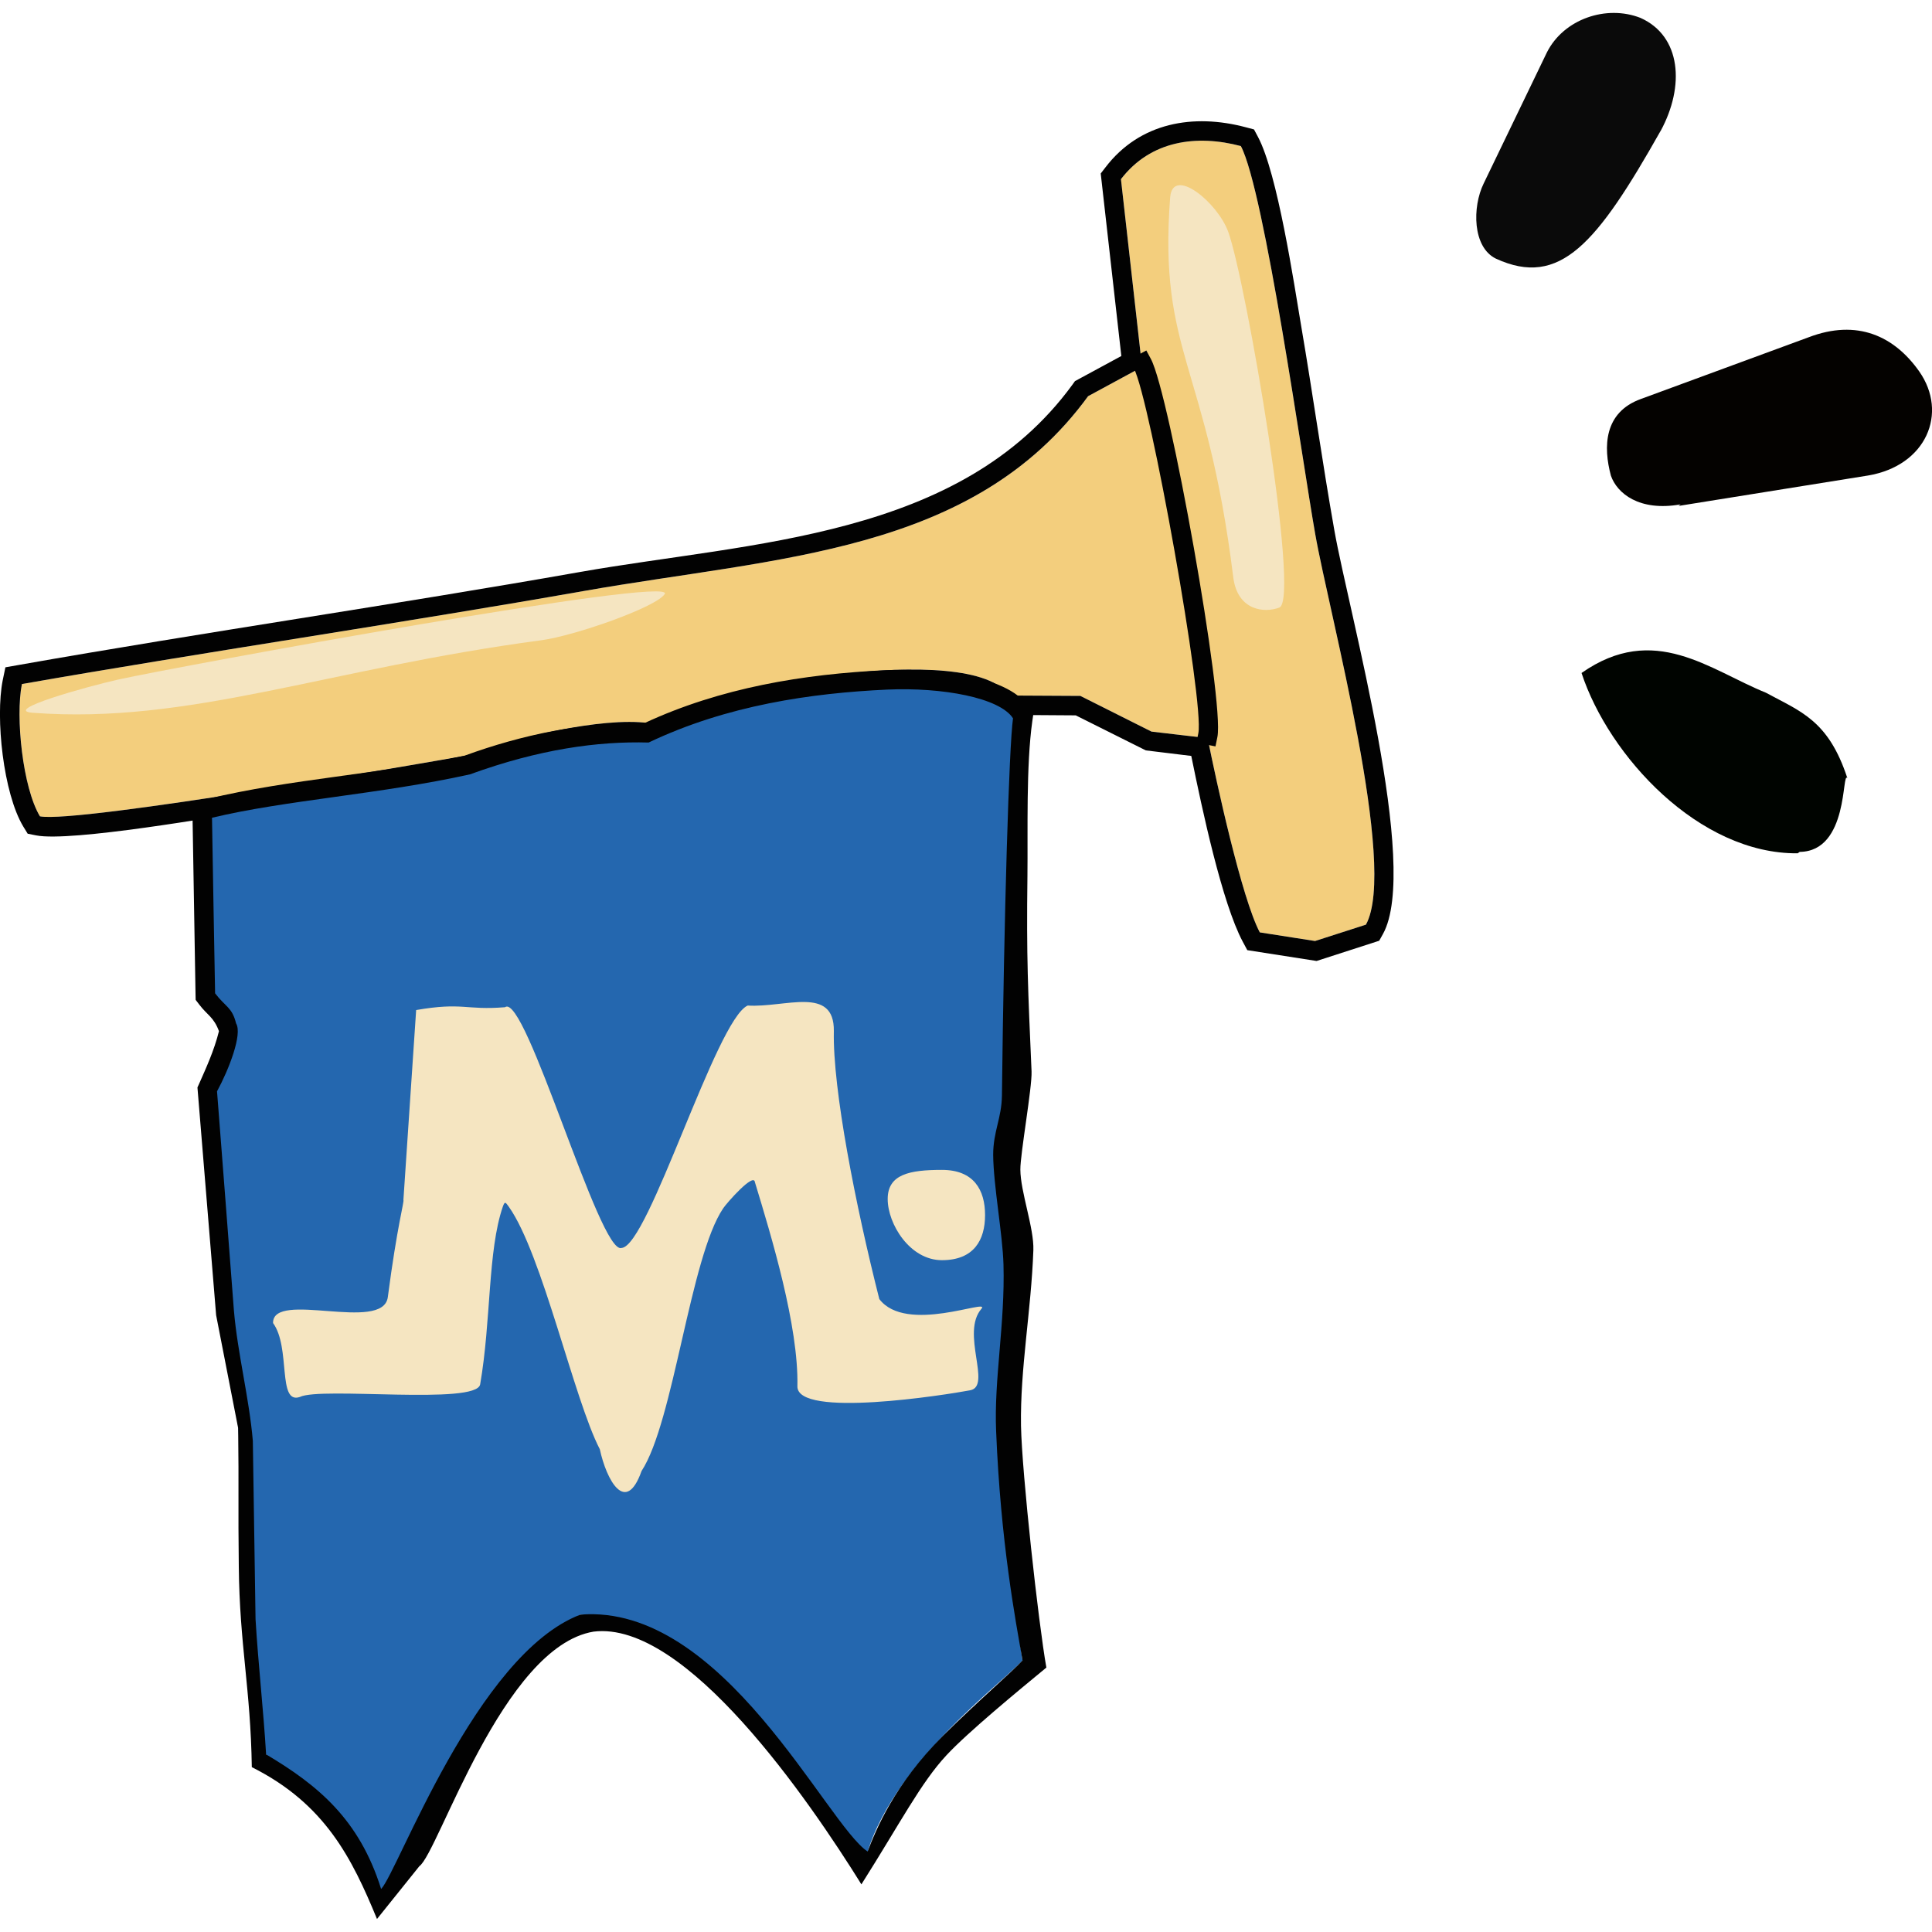
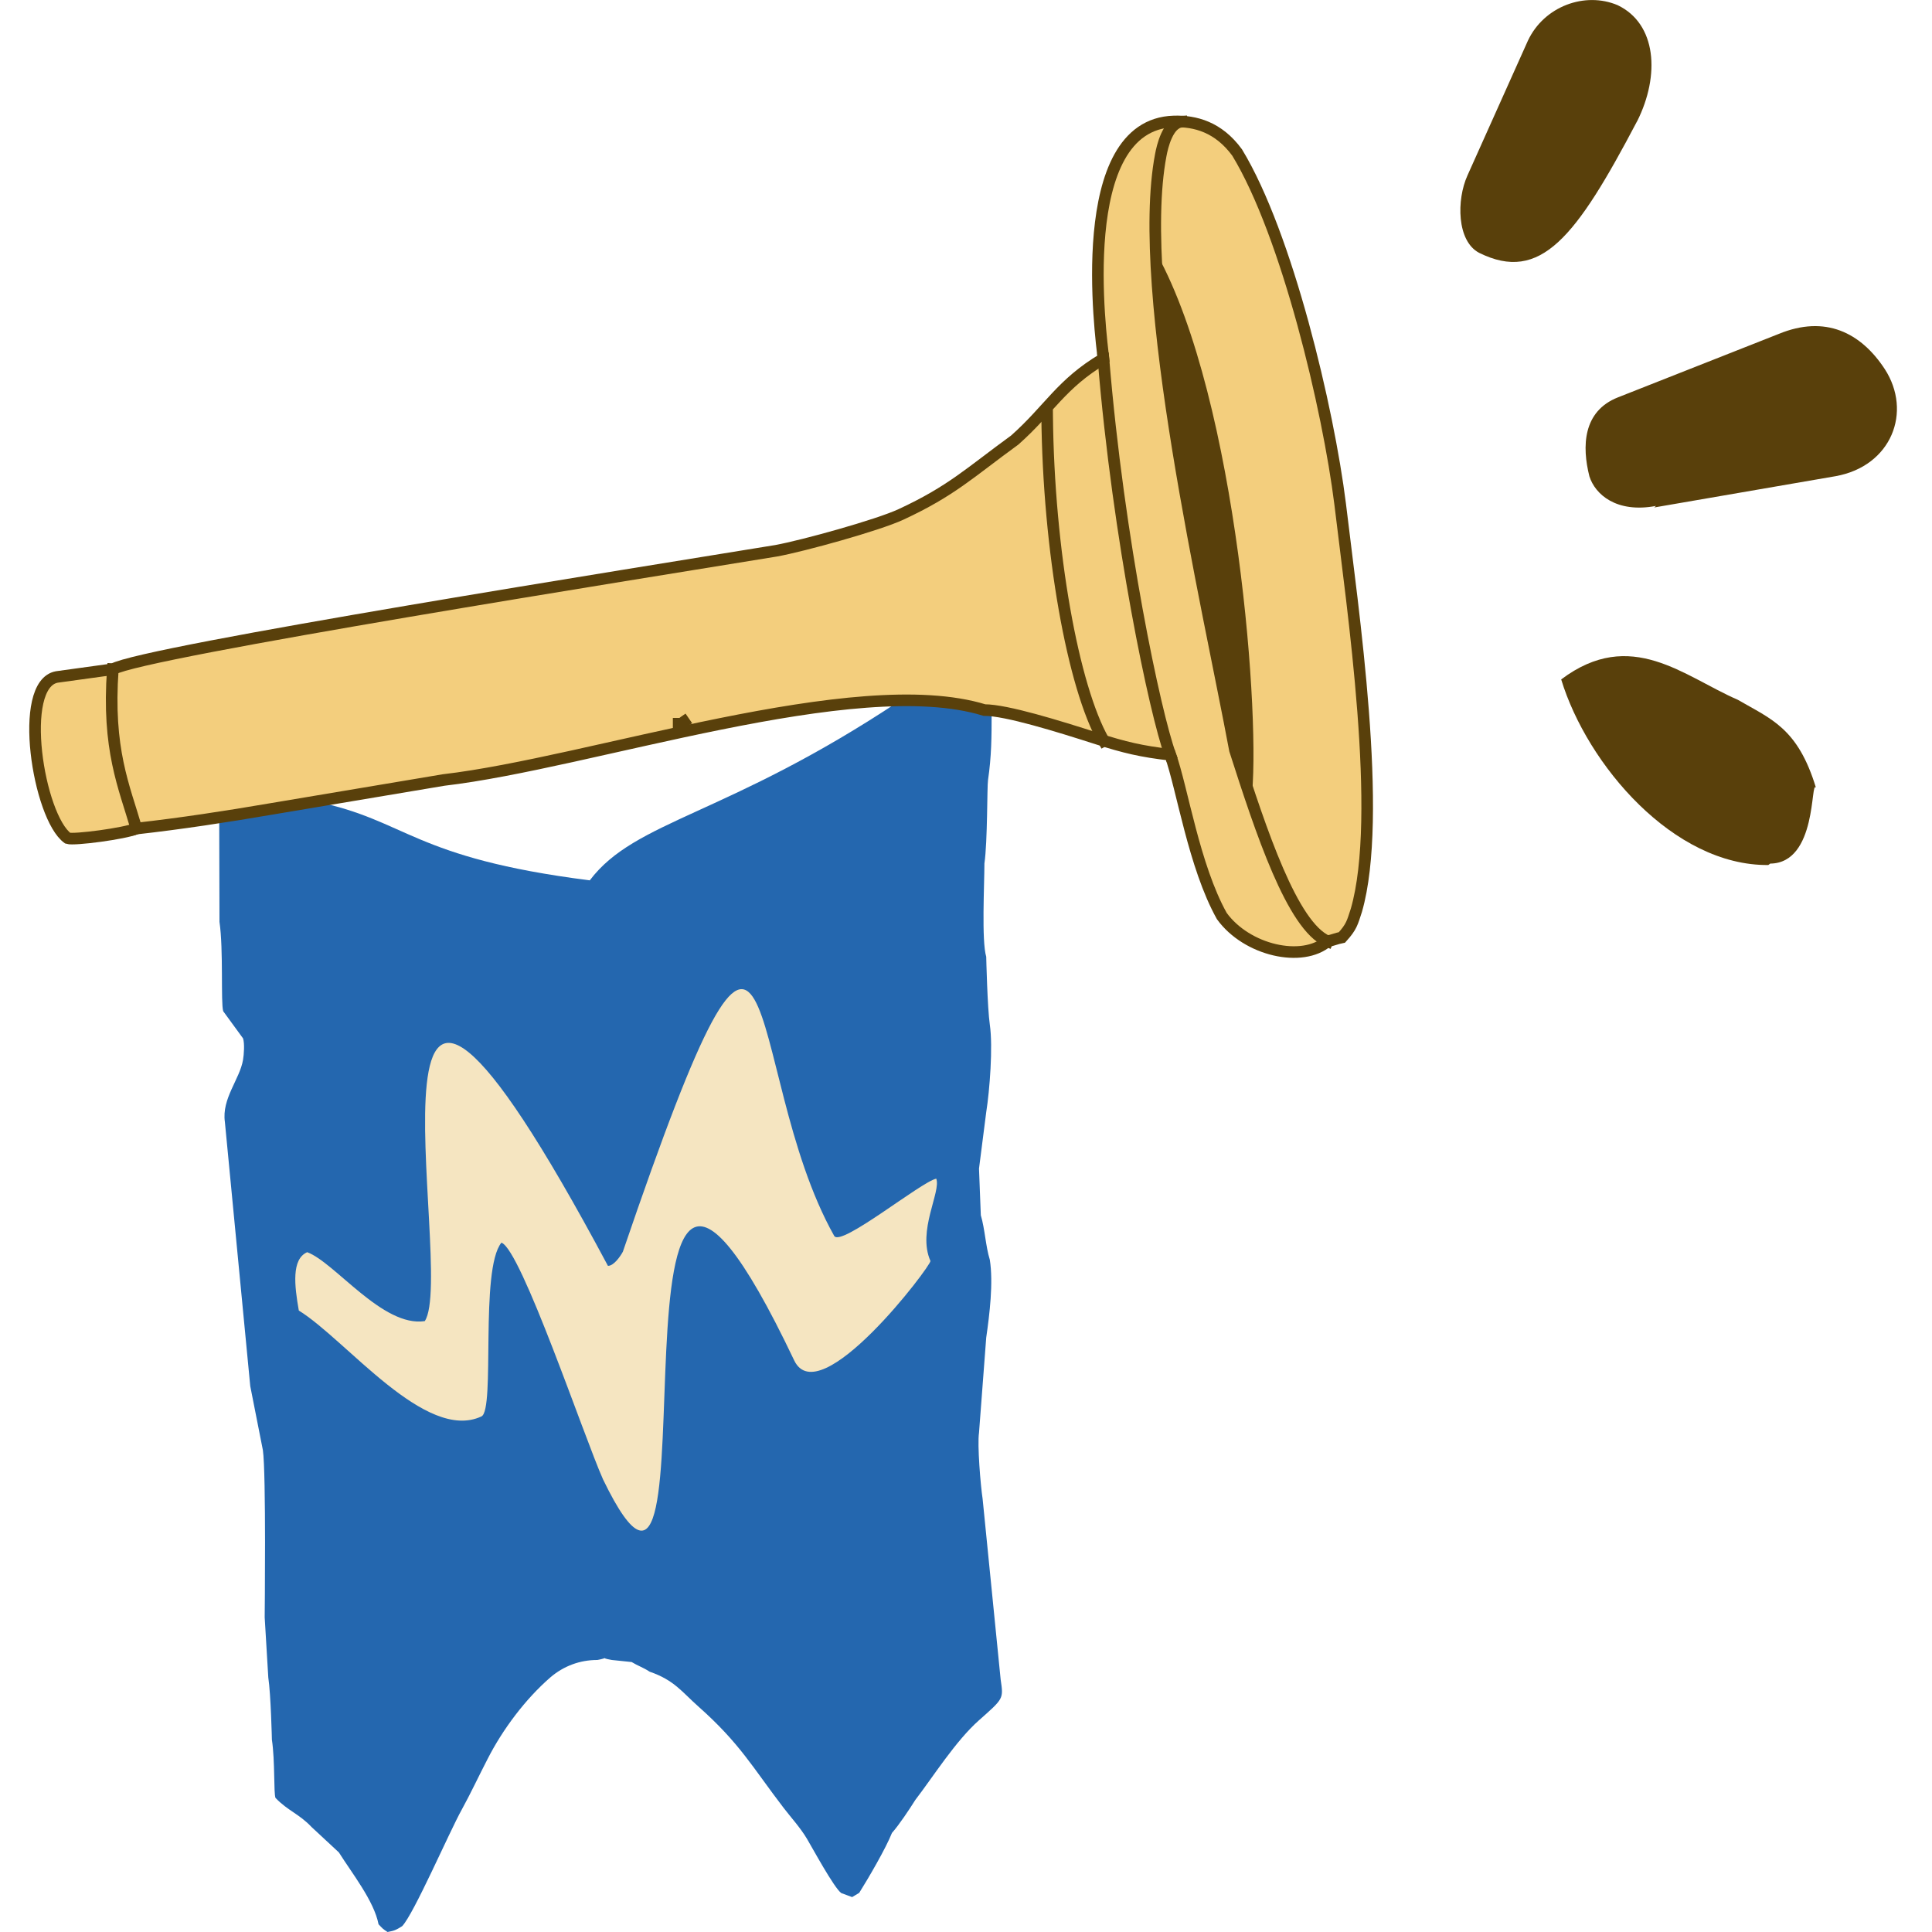
<svg xmlns="http://www.w3.org/2000/svg" xml:space="preserve" width="150px" height="150px" version="1.1" shape-rendering="geometricPrecision" text-rendering="geometricPrecision" image-rendering="optimizeQuality" fill-rule="evenodd" clip-rule="evenodd" viewBox="0 0 150 150">
-   <g id="Layer_x0020_3">
+   <g id="Layer_x0020_3" visibility="hidden">
    <g>
-       <path fill="#F3CE7D" d="M36.49 58.61c3.32,-1.3 10.22,-2.97 13.87,-2.47 4.71,-2.85 25.13,-6.5 27.96,-2.14l5.56 0.03 5.52 2.77 4.36 0.51c0.68,3.4 2.65,12.45 4.05,15.08l4.29 0.67 3.95 -1.27c2.49,-4.5 -2.85,-24.12 -3.94,-30.35 -0.99,-5.57 -3.93,-26.63 -5.77,-30.1 -3.43,-0.91 -7,-0.44 -9.31,2.57l1.64 14.58 -4.19 2.27c-8.94,12.25 -24.1,12.47 -39.18,15.13 -13.67,2.41 -29.94,4.82 -43.6,7.22 -0.51,2.55 0.06,8.04 1.4,10.27 2.91,0.57 30.3,-4.22 33.39,-4.77z" />
-       <path fill="#F5E5C1" d="M95.36 18c-0.84,-2.31 -4.32,-5.13 -4.51,-2.67 -0.91,12.16 2.83,12.79 4.9,29.49 0.33,2.61 2.44,2.79 3.58,2.35 1.65,-0.64 -2.6,-25.4 -3.97,-29.17z" />
-       <path fill="#F5E5C1" d="M9.18 52.76c-2.41,0.54 -9.1,2.4 -6.63,2.58 12.16,0.92 22.77,-3.41 39.47,-5.63 2.61,-0.35 8.94,-2.57 9.59,-3.59 0.96,-1.49 -37.71,5.6 -42.43,6.64z" />
-       <path fill="#020202" d="M36.49 58.61c3.32,-1.3 10.22,-2.97 13.87,-2.47 4.71,-2.85 25.13,-6.5 27.96,-2.14l5.56 0.03 5.52 2.77 4.36 0.51c0.68,3.4 2.65,12.45 4.05,15.08l4.29 0.67 3.95 -1.27c2.49,-4.5 -2.85,-24.12 -3.94,-30.35 -0.99,-5.57 -3.93,-26.63 -5.77,-30.1 -3.43,-0.91 -7,-0.44 -9.31,2.57l1.64 14.58 -4.19 2.27c-8.94,12.25 -24.1,12.47 -39.18,15.13 -13.67,2.41 -29.94,4.82 -43.6,7.22 -0.51,2.55 0.06,8.04 1.4,10.27 2.91,0.57 30.3,-4.22 33.39,-4.77zm50.57 -30.97l-1.6 -14.17 0.37 -0.48c2.67,-3.49 6.83,-4.19 10.89,-3.11l0.64 0.17 0.31 0.58c1.52,2.86 2.79,11.34 3.36,14.72 0.9,5.27 1.64,10.58 2.57,15.83 1.13,6.39 6.66,26.14 3.77,31.34l-0.29 0.52 -4.86 1.57 -5.38 -0.84 -0.36 -0.67c-1.6,-3.01 -3.14,-10.23 -3.99,-14.41l-3.53 -0.43 -5.44 -2.72 -6.03 -0.04 -0.44 -0.68c-1.27,-1.95 -9.85,-1.19 -11.83,-0.95 -3.63,0.43 -11.03,1.72 -14.07,3.57l-0.47 0.27 -0.53 -0.07c-3.36,-0.47 -9.91,1.13 -13.11,2.38l-0.14 0.05 -0.15 0.03c-5.58,0.99 -11.18,1.92 -16.79,2.8 -3.08,0.49 -14.46,2.49 -17.15,1.96l-0.66 -0.13 -0.35 -0.57c-1.54,-2.57 -2.17,-8.42 -1.59,-11.34l0.21 -1.01 1.02 -0.18c14.5,-2.56 29.09,-4.66 43.59,-7.22 13.31,-2.35 29.5,-2.58 38.23,-14.54l0.2 -0.28 3.6 -1.95z" />
-       <path fill="#020202" d="M93.04 56.92c0.47,-2.4 -3.75,-25.96 -5.01,-28.33l-0.36 -0.66 1.33 -0.72 0.36 0.67c1.44,2.7 5.71,26.54 5.16,29.33l-0.15 0.74 -1.48 -0.29 0.15 -0.74z" />
+       <g>
+         <path fill="#F3CE7D" d="M36.49 58.61c3.32,-1.3 10.22,-2.97 13.87,-2.47 4.71,-2.85 25.13,-6.5 27.96,-2.14l5.56 0.03 5.52 2.77 4.36 0.51c0.68,3.4 2.65,12.45 4.05,15.08l4.29 0.67 3.95 -1.27c2.49,-4.5 -2.85,-24.12 -3.94,-30.35 -0.99,-5.57 -3.93,-26.63 -5.77,-30.1 -3.43,-0.91 -7,-0.44 -9.31,2.57l1.64 14.58 -4.19 2.27c-8.94,12.25 -24.1,12.47 -39.18,15.13 -13.67,2.41 -29.94,4.82 -43.6,7.22 -0.51,2.55 0.06,8.04 1.4,10.27 2.91,0.57 30.3,-4.22 33.39,-4.77z" />
+         <path fill="#F5E5C1" d="M95.36 18c-0.84,-2.31 -4.32,-5.13 -4.51,-2.67 -0.91,12.16 2.83,12.79 4.9,29.49 0.33,2.61 2.44,2.79 3.58,2.35 1.65,-0.64 -2.6,-25.4 -3.97,-29.17z" />
+         <path fill="#F5E5C1" d="M9.18 52.76c-2.41,0.54 -9.1,2.4 -6.63,2.58 12.16,0.92 22.77,-3.41 39.47,-5.63 2.61,-0.35 8.94,-2.57 9.59,-3.59 0.96,-1.49 -37.71,5.6 -42.43,6.64z" />
+         <path fill="#020202" d="M36.49 58.61c3.32,-1.3 10.22,-2.97 13.87,-2.47 4.71,-2.85 25.13,-6.5 27.96,-2.14l5.56 0.03 5.52 2.77 4.36 0.51c0.68,3.4 2.65,12.45 4.05,15.08l4.29 0.67 3.95 -1.27c2.49,-4.5 -2.85,-24.12 -3.94,-30.35 -0.99,-5.57 -3.93,-26.63 -5.77,-30.1 -3.43,-0.91 -7,-0.44 -9.31,2.57l1.64 14.58 -4.19 2.27c-8.94,12.25 -24.1,12.47 -39.18,15.13 -13.67,2.41 -29.94,4.82 -43.6,7.22 -0.51,2.55 0.06,8.04 1.4,10.27 2.91,0.57 30.3,-4.22 33.39,-4.77zm50.57 -30.97l-1.6 -14.17 0.37 -0.48c2.67,-3.49 6.83,-4.19 10.89,-3.11l0.64 0.17 0.31 0.58c1.52,2.86 2.79,11.34 3.36,14.72 0.9,5.27 1.64,10.58 2.57,15.83 1.13,6.39 6.66,26.14 3.77,31.34l-0.29 0.52 -4.86 1.57 -5.38 -0.84 -0.36 -0.67c-1.6,-3.01 -3.14,-10.23 -3.99,-14.41l-3.53 -0.43 -5.44 -2.72 -6.03 -0.04 -0.44 -0.68c-1.27,-1.95 -9.85,-1.19 -11.83,-0.95 -3.63,0.43 -11.03,1.72 -14.07,3.57l-0.47 0.27 -0.53 -0.07c-3.36,-0.47 -9.91,1.13 -13.11,2.38l-0.14 0.05 -0.15 0.03c-5.58,0.99 -11.18,1.92 -16.79,2.8 -3.08,0.49 -14.46,2.49 -17.15,1.96l-0.66 -0.13 -0.35 -0.57c-1.54,-2.57 -2.17,-8.42 -1.59,-11.34l0.21 -1.01 1.02 -0.18c14.5,-2.56 29.09,-4.66 43.59,-7.22 13.31,-2.35 29.5,-2.58 38.23,-14.54l0.2 -0.28 3.6 -1.95z" />
+         <path fill="#020202" d="M93.04 56.92c0.47,-2.4 -3.75,-25.96 -5.01,-28.33l-0.36 -0.66 1.33 -0.72 0.36 0.67c1.44,2.7 5.71,26.54 5.16,29.33l-0.15 0.74 -1.48 -0.29 0.15 -0.74z" />
+       </g>
+       <path fill="#2467AF" d="M79.17 55.51c-1.04,-1.6 -6.36,-2.97 -10.64,-2.79 -5.87,0.27 -12.45,1.22 -18.53,4.12 -3.93,-0.11 -8.47,0.5 -13.87,2.46 -6.98,1.55 -14.32,2 -20.03,3.38 0.09,4.43 -0.09,10.1 0,14.53 0.85,1.13 1.81,0.59 2,1.97 -0.09,1.54 -0.75,3.17 -1.61,4.74l2.79 37.55c0.21,6.63 0.28,10.25 0.85,13.44 0.69,3.9 6.54,2.17 9.53,13.14 1.26,-1.28 9.43,-18.76 15.4,-22.69 9.4,0.89 18.46,13.68 21.82,20.94 0.54,-8.01 10.87,-15.54 12.51,-17.39 -1.88,-10.66 -0.94,-68.26 -0.22,-73.4z" />
+       <path fill="#020202" d="M78.65 55.77c-1.03,-1.6 -5.48,-2.42 -9.77,-2.23 -5.86,0.27 -12.44,1.21 -18.52,4.11 -3.93,-0.11 -8.48,0.51 -13.87,2.47 -6.98,1.55 -14.32,2 -20.03,3.37 0.08,4.43 0.15,9.2 0.24,13.63 0.81,1.07 1.32,1.07 1.63,2.34 0.51,0.83 -0.57,3.6 -1.48,5.27 0.44,5.67 0.88,11.34 1.31,17.01 0.28,3.31 1.19,6.82 1.47,10.13l0.21 13.84c0.2,3.39 0.62,7.12 0.82,10.5 4.04,2.4 7.24,5.05 8.93,10.45 1.28,-1.29 7.39,-18.23 15.47,-21.3 11.07,-0.9 19.12,16.3 22.3,18.39 0.64,-1.67 2.07,-5.21 5.86,-8.99 2.66,-2.65 5.44,-5.03 6.17,-5.85 -0.56,-3.17 -1.7,-9.22 -2.05,-17.77 -0.18,-4.01 0.7,-8.36 0.57,-12.97 -0.07,-2.39 -0.78,-6.12 -0.8,-8.51 0,-1.82 0.66,-2.84 0.68,-4.62 0.16,-14 0.55,-27.05 0.86,-29.27zm-42.58 2.9c4.5,-1.64 9.17,-2.61 13.97,-2.53 5.89,-2.74 12.33,-3.81 18.78,-4.11 2.95,-0.12 9.31,0.16 11.1,2.92l0.31 0.48 -0.08 0.55c-0.49,3.48 -0.34,8.47 -0.38,12.03 -0.08,6.34 0.04,8.8 0.32,15.18 0.05,1.22 -0.88,6.41 -0.87,7.62 0.01,1.73 1.07,4.54 1.01,6.25 -0.17,4.73 -1.03,9.17 -0.96,13.63 0.07,3.68 1.35,15.3 1.97,18.78 -2.11,1.74 -6.1,5.02 -7.76,6.81 -1.99,2.14 -3.58,5.25 -6.6,10.02 -4.03,-6.47 -13.62,-20.52 -20.8,-19.62 -7.06,1.18 -12.04,17.16 -13.52,18.21l-3.29 4.1c-1.94,-4.71 -4.03,-8.94 -9.72,-11.79 -0.09,-6.06 -0.95,-9.51 -1.01,-15.56 -0.06,-4.64 0.01,-6.1 -0.05,-10.76l-1.71 -8.77 -1.45 -17.68 0.14 -0.31c0.51,-1.16 1.15,-2.53 1.53,-4.06 -0.4,-1.09 -0.91,-1.25 -1.51,-2.04l-0.3 -0.39 -0.01 -0.48c-0.08,-4.54 -0.15,-9.08 -0.23,-13.62l-0.03 -1.21 1.18 -0.29c6.51,-1.57 13.38,-1.91 19.97,-3.36z" />
+       <path fill="#F5E5C1" d="M39.21 78.2c-3.07,0.25 -3.26,-0.41 -6.9,0.22l-0.99 14.75c0.09,0.04 -0.49,2.02 -1.21,7.54 -0.37,2.78 -8.95,-0.56 -8.91,2.01 1.39,1.91 0.32,6.34 2.08,5.74 1.63,-0.81 13.72,0.65 14,-0.98 0.86,-4.97 0.58,-10.36 1.76,-13.8 0.16,-0.44 0.21,-0.34 0.47,0.02 2.59,3.66 5.06,14.97 7.06,18.82 0.51,2.38 2.01,5.16 3.24,1.69 2.5,-3.82 3.77,-16.61 6.34,-20.4 0.28,-0.42 2.37,-2.79 2.46,-2.03 1.28,4.21 3.4,11.17 3.3,15.85 -0.05,2.5 11.52,0.67 13.42,0.31 1.7,-0.33 -0.77,-4.46 0.88,-6.34 0.66,-0.82 -5.86,2 -7.94,-0.74 -1.83,-7.21 -3.63,-16.31 -3.53,-20.81 0.04,-3.55 -3.78,-1.8 -6.69,-1.98 -2.45,1.09 -7.7,18.7 -9.79,18.82 -1.69,0.62 -7.46,-19.89 -9.05,-18.69z" />
+       <path fill="#F5E5C1" d="M73.13 90.83c2.49,0 3.35,1.57 3.35,3.51 0,1.93 -0.86,3.5 -3.35,3.5 -2.49,0 -4.21,-2.81 -4.21,-4.75 0,-1.93 1.72,-2.26 4.21,-2.26z" />
    </g>
-     <path fill="#2467AF" d="M79.17 55.51c-1.04,-1.6 -6.36,-2.97 -10.64,-2.79 -5.87,0.27 -12.45,1.22 -18.53,4.12 -3.93,-0.11 -8.47,0.5 -13.87,2.46 -6.98,1.55 -14.32,2 -20.03,3.38 0.09,4.43 -0.09,10.1 0,14.53 0.85,1.13 1.81,0.59 2,1.97 -0.09,1.54 -0.75,3.17 -1.61,4.74l2.79 37.55c0.21,6.63 0.28,10.25 0.85,13.44 0.69,3.9 6.54,2.17 9.53,13.14 1.26,-1.28 9.43,-18.76 15.4,-22.69 9.4,0.89 18.46,13.68 21.82,20.94 0.54,-8.01 10.87,-15.54 12.51,-17.39 -1.88,-10.66 -0.94,-68.26 -0.22,-73.4z" />
-     <path fill="#020202" d="M78.65 55.77c-1.03,-1.6 -5.48,-2.42 -9.77,-2.23 -5.86,0.27 -12.44,1.21 -18.52,4.11 -3.93,-0.11 -8.48,0.51 -13.87,2.47 -6.98,1.55 -14.32,2 -20.03,3.37 0.08,4.43 0.15,9.2 0.24,13.63 0.81,1.07 1.32,1.07 1.63,2.34 0.51,0.83 -0.57,3.6 -1.48,5.27 0.44,5.67 0.88,11.34 1.31,17.01 0.28,3.31 1.19,6.82 1.47,10.13l0.21 13.84c0.2,3.39 0.62,7.12 0.82,10.5 4.04,2.4 7.24,5.05 8.93,10.45 1.28,-1.29 7.39,-18.23 15.47,-21.3 11.07,-0.9 19.12,16.3 22.3,18.39 0.64,-1.67 2.07,-5.21 5.86,-8.99 2.66,-2.65 5.44,-5.03 6.17,-5.85 -0.56,-3.17 -1.7,-9.22 -2.05,-17.77 -0.18,-4.01 0.7,-8.36 0.57,-12.97 -0.07,-2.39 -0.78,-6.12 -0.8,-8.51 0,-1.82 0.66,-2.84 0.68,-4.62 0.16,-14 0.55,-27.05 0.86,-29.27zm-42.58 2.9c4.5,-1.64 9.17,-2.61 13.97,-2.53 5.89,-2.74 12.33,-3.81 18.78,-4.11 2.95,-0.12 9.31,0.16 11.1,2.92l0.31 0.48 -0.08 0.55c-0.49,3.48 -0.34,8.47 -0.38,12.03 -0.08,6.34 0.04,8.8 0.32,15.18 0.05,1.22 -0.88,6.41 -0.87,7.62 0.01,1.73 1.07,4.54 1.01,6.25 -0.17,4.73 -1.03,9.17 -0.96,13.63 0.07,3.68 1.35,15.3 1.97,18.78 -2.11,1.74 -6.1,5.02 -7.76,6.81 -1.99,2.14 -3.58,5.25 -6.6,10.02 -4.03,-6.47 -13.62,-20.52 -20.8,-19.62 -7.06,1.18 -12.04,17.16 -13.52,18.21l-3.29 4.1c-1.94,-4.71 -4.03,-8.94 -9.72,-11.79 -0.09,-6.06 -0.95,-9.51 -1.01,-15.56 -0.06,-4.64 0.01,-6.1 -0.05,-10.76l-1.71 -8.77 -1.45 -17.68 0.14 -0.31c0.51,-1.16 1.15,-2.53 1.53,-4.06 -0.4,-1.09 -0.91,-1.25 -1.51,-2.04l-0.3 -0.39 -0.01 -0.48c-0.08,-4.54 -0.15,-9.08 -0.23,-13.62l-0.03 -1.21 1.18 -0.29c6.51,-1.57 13.38,-1.91 19.97,-3.36z" />
+   </g>
+   <g id="Layer_x0020_4">
    <g>
-       <path fill="#040200" fill-rule="nonzero" d="M130.48 39.16c-3.22,0.57 -4.94,-0.87 -5.41,-2.23 -0.6,-2.23 -0.55,-4.91 2.32,-5.95l13.02 -4.79c3.79,-1.45 6.67,-0.09 8.6,2.65 2.26,3.23 0.55,7.32 -3.98,8.08l-14.71 2.36 0.16 -0.12z" />
-       <path fill="#000400" fill-rule="nonzero" d="M139.57 66.25c-7.65,0.07 -14.66,-7.54 -16.78,-14 5.65,-3.96 9.95,-0.23 14.31,1.53 2.71,1.47 4.86,2.14 6.33,6.64 -0.45,-0.65 0.13,5.68 -3.7,5.72l-0.16 0.11z" />
-       <path fill="#0A0A0A" fill-rule="nonzero" d="M128.93 10.16c-4.94,8.75 -7.81,12.21 -12.79,9.92 -1.82,-0.89 -1.84,-4.01 -0.95,-5.83l4.91 -10.18c1.31,-2.6 4.62,-3.72 7.27,-2.68 3.15,1.41 3.46,5.28 1.56,8.78l0 -0.01z" />
+       <path fill="#2467AF" d="M17.02 63.46c2.05,-0.32 3.95,-0.64 7.47,-1.23 7.15,1.46 7.49,4.37 21.3,6.12 3.55,-4.7 10.61,-4.98 24.11,-13.97 2.29,-0.16 4.98,0.37 7.09,0.9 0,1.96 -0.01,3.44 -0.28,5.28 -0.08,0.51 -0.03,4.77 -0.28,6.48 0,1.61 -0.23,6.02 0.14,7.24 0,0.03 0.09,3.98 0.28,5.28 0.25,1.71 -0.01,5.08 -0.28,6.79l-0.56 4.38 0.14 3.62c0.32,1.07 0.37,2.39 0.7,3.46 0.28,1.78 -0.02,4.25 -0.28,6.04l-0.56 7.39c-0.14,0.93 0.12,4.08 0.28,5.13l1.4 14.02c0.22,1.52 0.25,1.46 -1.68,3.17 -1.82,1.61 -3.57,4.4 -4.94,6.18 -0.46,0.73 -1.26,1.94 -1.82,2.57 -0.47,1.19 -1.83,3.52 -2.54,4.65l-0.55 0.33c-0.28,-0.11 -0.56,-0.2 -0.84,-0.31 -0.56,-0.39 -2.28,-3.57 -2.67,-4.22 -0.52,-0.87 -1.22,-1.63 -1.82,-2.41 -2.42,-3.16 -3.38,-4.99 -6.6,-7.85 -1.28,-1.13 -1.87,-2.05 -3.79,-2.71 -0.52,-0.34 -0.89,-0.44 -1.4,-0.75l-1.54 -0.16c-1.11,-0.19 -0.02,-0.2 -1.13,0 -1.32,0 -2.59,0.45 -3.65,1.36 -1.93,1.68 -3.69,4.02 -4.87,6.34 -0.67,1.29 -1.31,2.67 -2,3.92 -0.95,1.7 -3.73,8.13 -4.63,9.05 -0.49,0.3 -0.56,0.34 -1.13,0.45 -0.38,-0.25 -0.34,-0.22 -0.7,-0.6 -0.35,-1.82 -2.09,-4 -3.08,-5.58l-2.11 -1.96c-0.98,-1.04 -1.84,-1.26 -2.81,-2.27 -0.15,-0.35 -0.03,-2.87 -0.28,-4.52 0,-0.01 -0.08,-3.51 -0.28,-4.83l-0.28 -4.67c0,-0.04 0.12,-11.21 -0.14,-12.98l-0.98 -4.97 -1.97 -20.51c-0.26,-1.82 1.16,-3.32 1.41,-4.83 0.07,-0.42 0.13,-1.26 0,-1.66l-1.54 -2.11c-0.2,-0.66 0.03,-4.76 -0.29,-6.94l-0.02 -8.11z" />
+       <path fill="#F3CE7D" stroke="#59400B" stroke-width="0.9" stroke-linecap="square" stroke-miterlimit="22.926" d="M8.76 51.96c2.34,-1.36 41.81,-7.61 51.51,-9.2 2.08,-0.38 7.87,-1.98 9.68,-2.82 3.94,-1.83 5.32,-3.22 8.84,-5.78 2.68,-2.38 3.59,-4.36 6.88,-6.31 -0.18,-1.65 -2.43,-18.19 5.47,-18.42 1.66,-0.05 3.46,0.43 4.91,2.41 3.88,6.38 7.08,19.92 8,27.3 0.97,8.14 3.36,24.24 1.26,31.53 -0.32,0.98 -0.37,1.28 -1.12,2.11 -0.45,0.09 -0.68,0.21 -1.12,0.3 -1.96,1.69 -6.27,0.72 -8.21,-1.96 -2.16,-3.87 -3.07,-9.92 -4,-12.52 -2.26,-0.26 -3.54,-0.57 -5.68,-1.25 -3.05,-0.98 -7.05,-2.22 -8.75,-2.22 -9.99,-3.07 -30.62,4.11 -41.99,5.43l-13.47 2.26c-3.38,0.58 -6.97,1.13 -10.38,1.51 -0.9,0.39 -4.85,0.91 -5.33,0.75 -2.28,-1.65 -3.93,-11.95 -0.85,-12.52l4.35 -0.6z" />
+       <path fill="#59400B" d="M89.82 19.72c0.33,9.08 4.05,33.99 7.33,42.39 0.78,-5.78 -1.05,-30.98 -7.33,-42.39z" />
+       <path fill="none" stroke="#59400B" stroke-width="0.9" stroke-linecap="square" stroke-miterlimit="22.926" d="M53.11 56.03c-0.29,0.2 0.05,0.16 -0.42,0.16m50.38 16.89c-2.74,-1.18 -5.16,-8.53 -7.19,-14.85 -2.07,-11.1 -7.78,-35.59 -5.76,-46.18 0.12,-0.66 0.55,-2.52 1.62,-2.6" />
+       <path fill="none" stroke="#59400B" stroke-width="0.9" stroke-linecap="square" stroke-miterlimit="22.926" d="M8.76 51.96c-0.45,6.23 0.88,9.1 1.83,12.37" />
+       <path fill="#F5E5C1" d="M38.93 96.48c-1.7,2.09 -0.46,12.98 -1.55,13.49 -4.34,2.03 -10.49,-5.94 -14.18,-8.22 -0.34,-1.93 -0.58,-3.99 0.65,-4.53 2.15,0.79 5.87,5.85 9.13,5.35 2.55,-3.85 -6.88,-43.8 14.22,-4.29 0.44,0.01 0.95,-0.71 1.16,-1.1 12.76,-37.42 9.02,-14.36 16.41,-1.22 0.53,0.86 6.71,-4.18 7.92,-4.45 0.39,1.01 -1.49,4.06 -0.45,6.39 0.06,0.37 -8.62,11.84 -10.58,7.72 -16.38,-34.42 -5.16,29.24 -14.84,9.24 -1.46,-3.26 -6.36,-17.85 -7.89,-18.38z" />
+       <path fill="none" stroke="#59400B" stroke-width="0.9" stroke-linecap="square" stroke-miterlimit="22.926" d="M85.67 27.85c1.17,14.17 4.03,27.57 5.19,30.75" />
+       <path fill="none" stroke="#59400B" stroke-width="0.9" stroke-linecap="square" stroke-miterlimit="22.926" d="M81.3 32.24c0.1,10.58 2.02,21.11 4.39,25.27" />
+       <g>
+         <path fill="#59400B" fill-rule="nonzero" d="M128.57 39.28c-3.07,0.58 -4.73,-0.9 -5.17,-2.3 -0.58,-2.29 -0.53,-5.05 2.22,-6.13l12.47 -4.92c3.63,-1.5 6.39,-0.1 8.24,2.72 2.16,3.33 0.52,7.54 -3.81,8.32l-14.09 2.43 0.14 -0.12z" />
+         <path fill="#59400B" fill-rule="nonzero" d="M137.29 67.16c-7.34,0.07 -14.05,-7.76 -16.08,-14.41 5.42,-4.08 9.53,-0.23 13.71,1.58 2.6,1.51 4.66,2.19 6.07,6.83 -0.44,-0.67 0.12,5.85 -3.55,5.89l-0.15 0.11z" />
+         <path fill="#59400B" fill-rule="nonzero" d="M127.1 9.42c-4.74,9.01 -7.49,12.57 -12.26,10.21 -1.74,-0.91 -1.76,-4.12 -0.91,-6l4.7 -10.48c1.26,-2.67 4.43,-3.82 6.96,-2.75 3.02,1.44 3.32,5.43 1.51,9.03l0 -0.01z" />
+       </g>
    </g>
-     <path fill="#F5E5C1" d="M39.21 78.2c-3.07,0.25 -3.26,-0.41 -6.9,0.22l-0.99 14.75c0.09,0.04 -0.49,2.02 -1.21,7.54 -0.37,2.78 -8.95,-0.56 -8.91,2.01 1.39,1.91 0.32,6.34 2.08,5.74 1.63,-0.81 13.72,0.65 14,-0.98 0.86,-4.97 0.58,-10.36 1.76,-13.8 0.16,-0.44 0.21,-0.34 0.47,0.02 2.59,3.66 5.06,14.97 7.06,18.82 0.51,2.38 2.01,5.16 3.24,1.69 2.5,-3.82 3.77,-16.61 6.34,-20.4 0.28,-0.42 2.37,-2.79 2.46,-2.03 1.28,4.21 3.4,11.17 3.3,15.85 -0.05,2.5 11.52,0.67 13.42,0.31 1.7,-0.33 -0.77,-4.46 0.88,-6.34 0.66,-0.82 -5.86,2 -7.94,-0.74 -1.83,-7.21 -3.63,-16.31 -3.53,-20.81 0.04,-3.55 -3.78,-1.8 -6.69,-1.98 -2.45,1.09 -7.7,18.7 -9.79,18.82 -1.69,0.62 -7.46,-19.89 -9.05,-18.69z" />
-     <path fill="#F5E5C1" d="M73.13 90.83c2.49,0 3.35,1.57 3.35,3.51 0,1.93 -0.86,3.5 -3.35,3.5 -2.49,0 -4.21,-2.81 -4.21,-4.75 0,-1.93 1.72,-2.26 4.21,-2.26z" />
  </g>
</svg>
